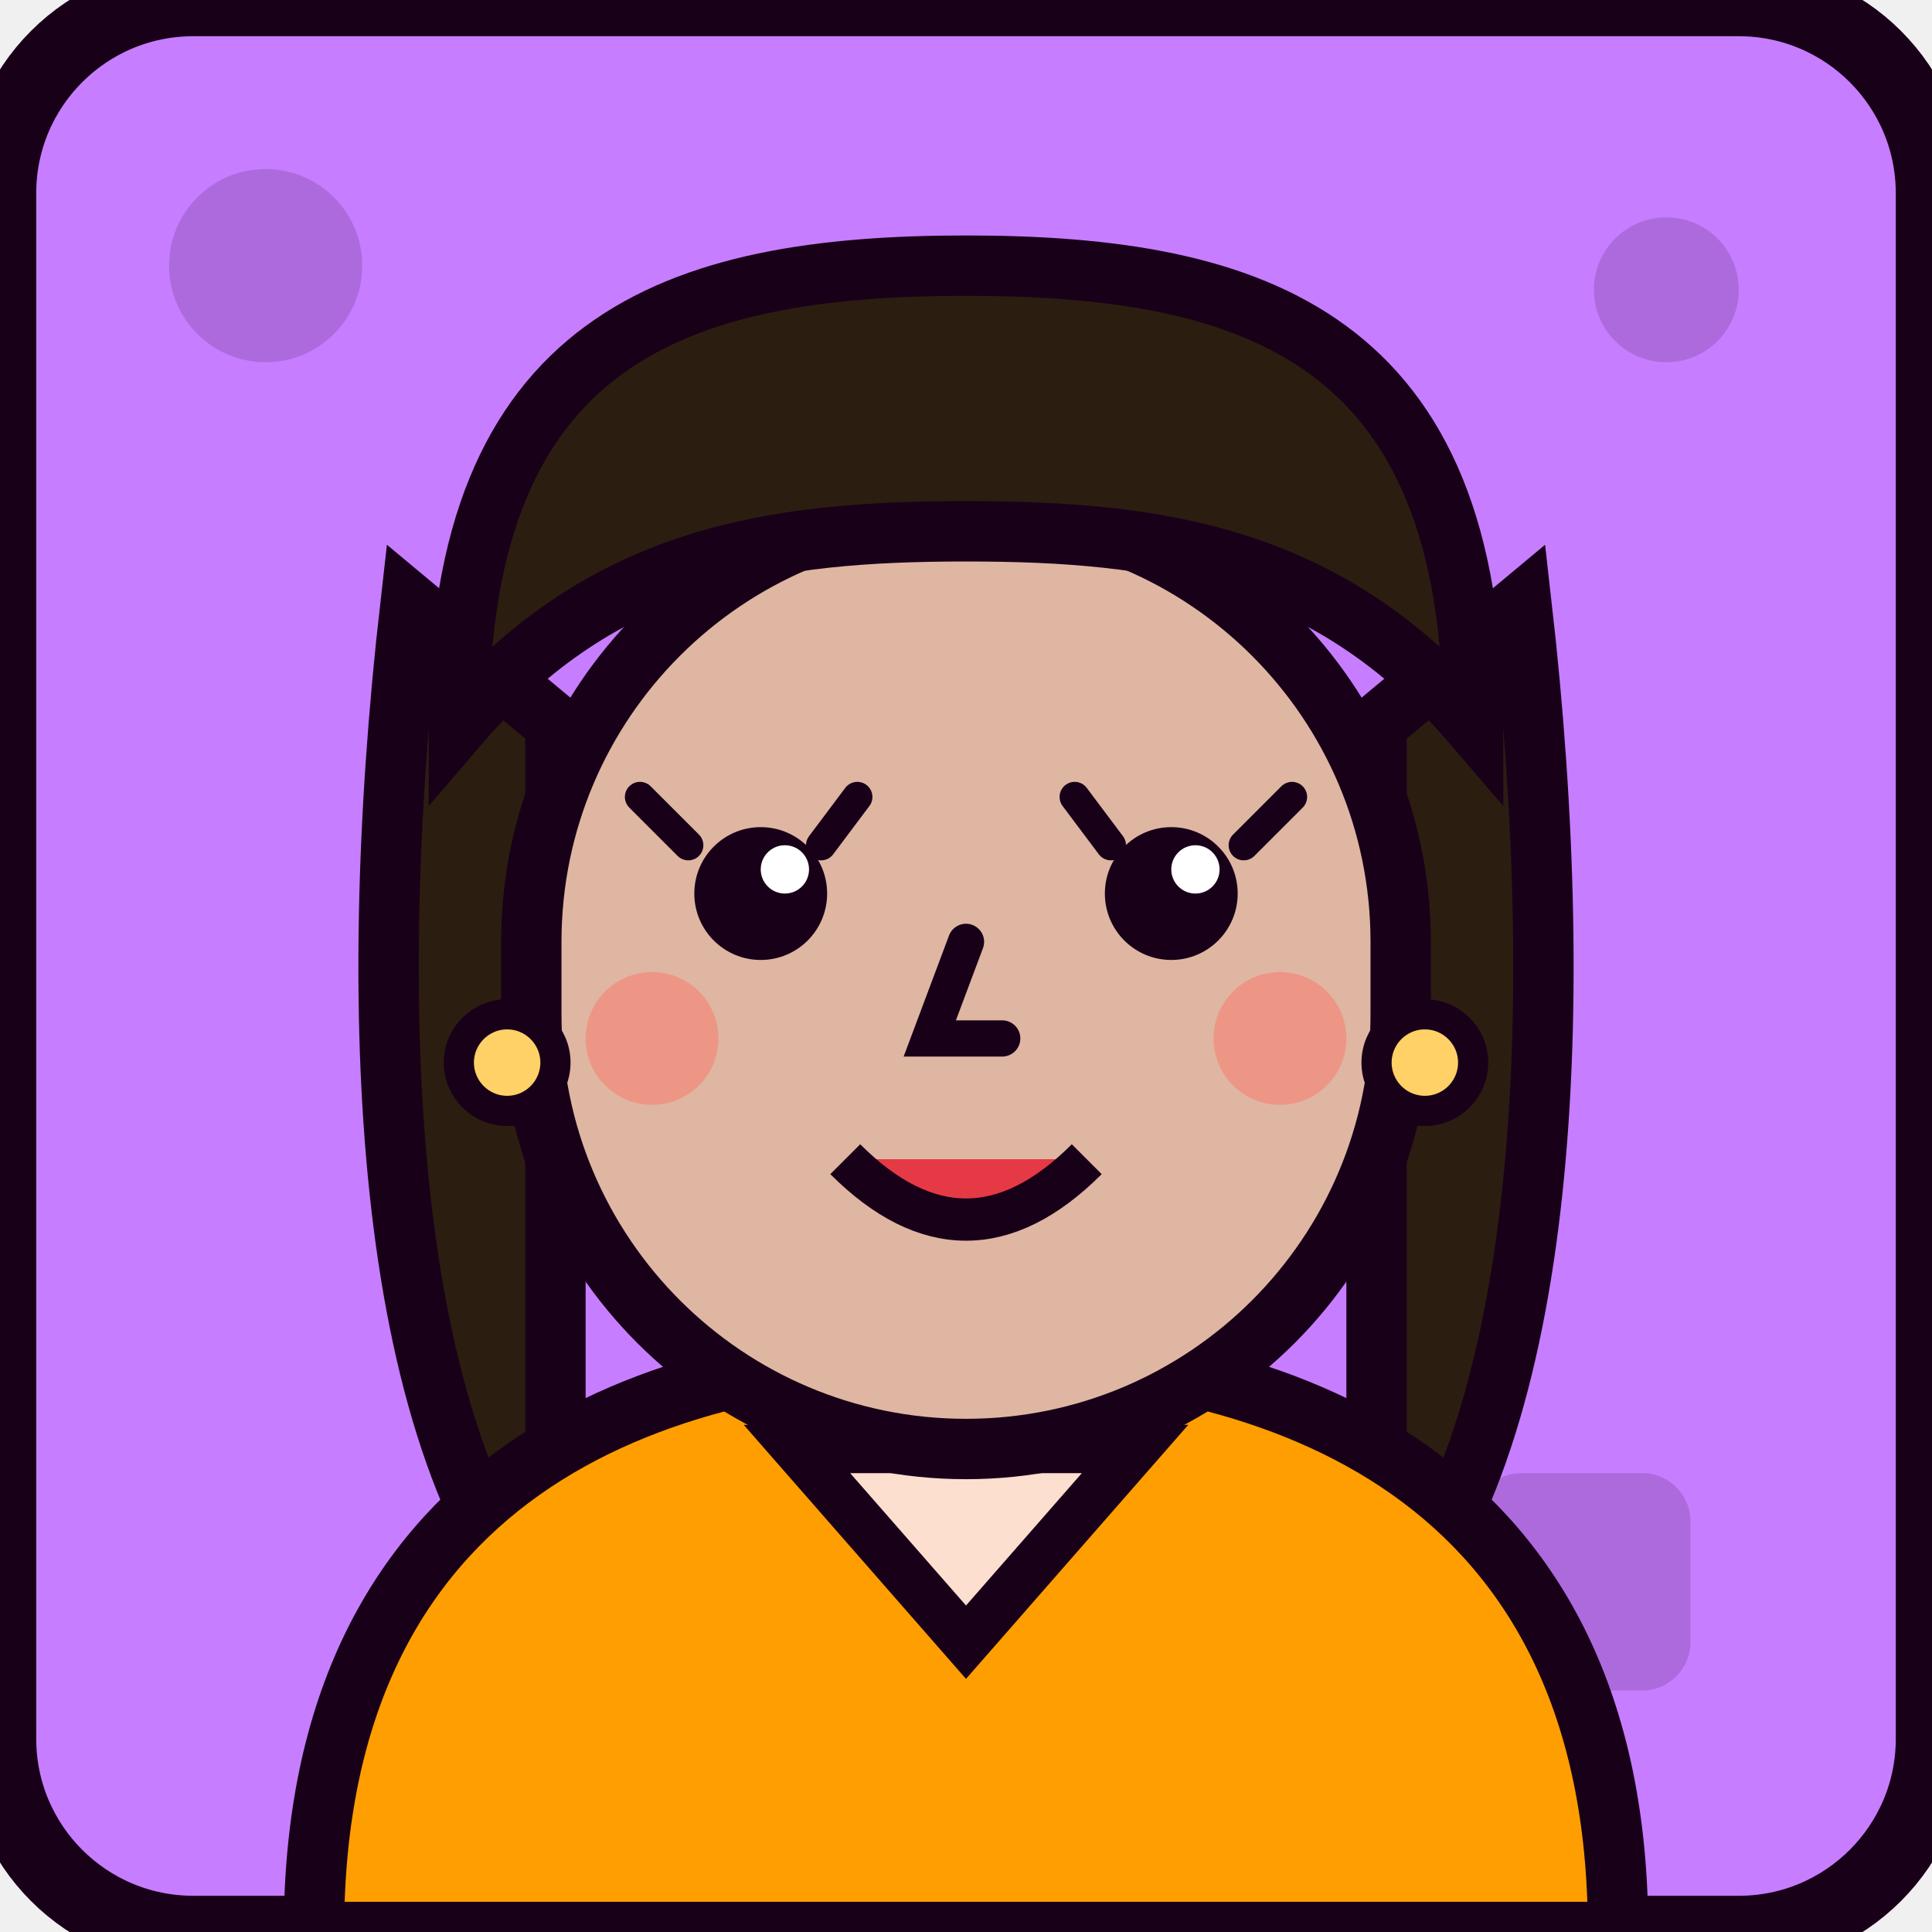
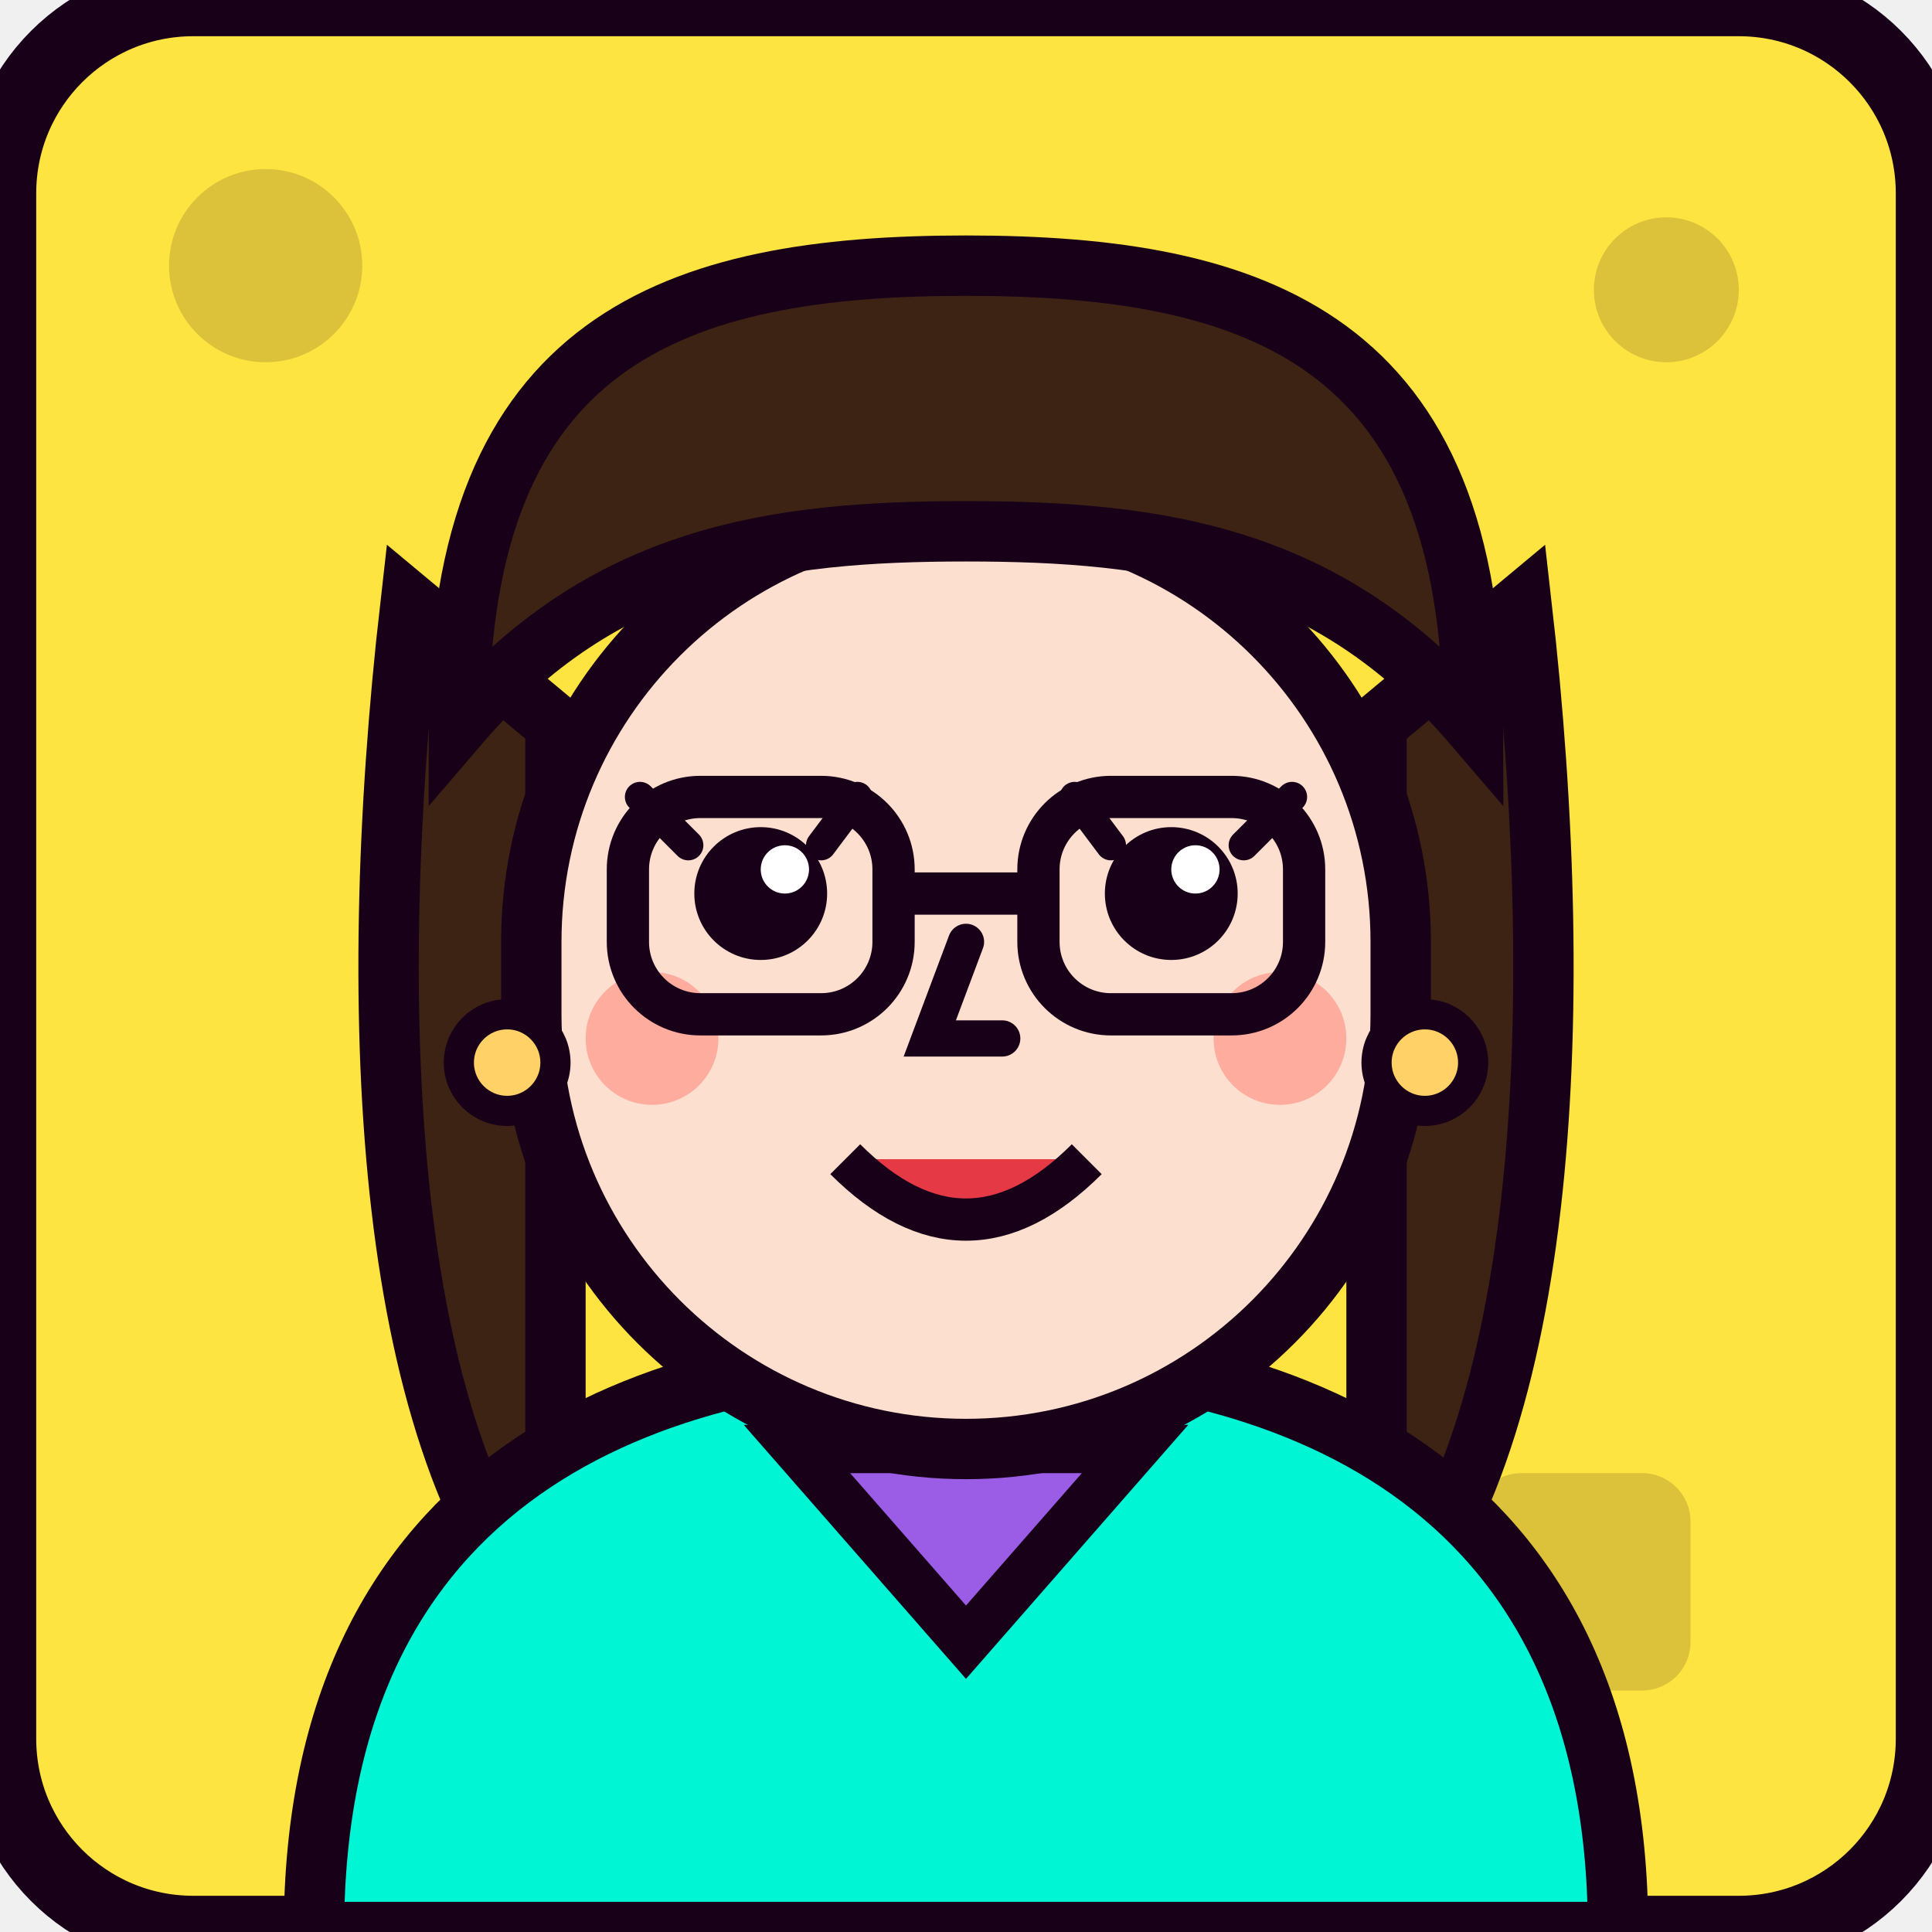
<svg xmlns="http://www.w3.org/2000/svg" viewBox="0 0 160 160" width="100%" height="100%">
-   <rect x="0" y="0" width="160" height="160" rx="16" fill="#C77DFF" stroke="#190019" stroke-width="6" />
+   <rect x="0" y="0" width="160" height="160" rx="16" fill="#FEE440" stroke="#190019" stroke-width="6" />
  <circle cx="22" cy="22" r="8" fill="#190019" opacity="0.15" />
  <circle cx="138" cy="24" r="6" fill="#190019" opacity="0.15" />
  <rect x="122" y="122" width="18" height="18" rx="4" fill="#190019" opacity="0.15" />
-   <path d="M 34 50 C 30 85, 32 120, 46 135 C 46 100, 46 70, 46 60 Z" fill="#2C1D11" stroke="#190019" stroke-width="5" />
-   <path d="M 126 50 C 130 85, 128 120, 114 135 C 114 100, 114 70, 114 60 Z" fill="#2C1D11" stroke="#190019" stroke-width="5" />
-   <path d="M 26 160 C 26 122, 54 112, 80 112 C 106 112, 134 122, 134 160 Z" fill="#FF9E00" stroke="#190019" stroke-width="5" />
-   <path d="M 66 120 L 80 136 L 94 120 Z" fill="#FDDFD0" stroke="#190019" stroke-width="4" />
-   <rect x="44" y="42" width="72" height="78" rx="36" fill="#DFB6A2" stroke="#190019" stroke-width="5" />
+   <path d="M 34 50 C 30 85, 32 120, 46 135 C 46 100, 46 70, 46 60 Z" fill="#3D2314" stroke="#190019" stroke-width="5" />
+   <path d="M 126 50 C 130 85, 128 120, 114 135 C 114 100, 114 70, 114 60 Z" fill="#3D2314" stroke="#190019" stroke-width="5" />
+   <path d="M 26 160 C 26 122, 54 112, 80 112 C 106 112, 134 122, 134 160 Z" fill="#00F5D4" stroke="#190019" stroke-width="5" />
+   <path d="M 66 120 L 80 136 L 94 120 Z" fill="#9B5DE5" stroke="#190019" stroke-width="4" />
+   <rect x="44" y="42" width="72" height="78" rx="36" fill="#FDDFD0" stroke="#190019" stroke-width="5" />
  <circle cx="54" cy="86" r="5.5" fill="#FF6F61" opacity="0.45" />
  <circle cx="106" cy="86" r="5.5" fill="#FF6F61" opacity="0.45" />
  <path d="M 80 78 L 77 86 L 83 86" fill="none" stroke="#190019" stroke-width="3" stroke-linecap="round" />
  <path d="M 70 96 Q 80 106 90 96" fill="#E63946" stroke="#190019" stroke-width="3.5" />
  <circle cx="63" cy="74" r="5.5" fill="#190019" />
  <circle cx="97" cy="74" r="5.5" fill="#190019" />
  <circle cx="65" cy="72" r="2" fill="#FFFFFF" />
  <circle cx="99" cy="72" r="2" fill="#FFFFFF" />
  <path d="M 57 70 L 53 66 M 68 70 L 71 66 M 92 70 L 89 66 M 103 70 L 107 66" stroke="#190019" stroke-width="2.5" stroke-linecap="round" />
-   <path d="M 38 60 C 38 28, 56 22, 80 22 C 104 22, 122 28, 122 60 C 110 46, 96 44, 80 44 C 64 44, 50 46, 38 60 Z" fill="#2C1D11" stroke="#190019" stroke-width="5" />
+   <path d="M 38 60 C 38 28, 56 22, 80 22 C 104 22, 122 28, 122 60 C 110 46, 96 44, 80 44 C 64 44, 50 46, 38 60 Z" fill="#3D2314" stroke="#190019" stroke-width="5" />
+   <rect x="52" y="66" width="22" height="18" rx="6" fill="none" stroke="#190019" stroke-width="3.5" />
+   <rect x="86" y="66" width="22" height="18" rx="6" fill="none" stroke="#190019" stroke-width="3.5" />
+   <line x1="74" y1="74" x2="86" y2="74" stroke="#190019" stroke-width="3.5" />
  <circle cx="42" cy="88" r="4" fill="#FFD166" stroke="#190019" stroke-width="2.5" />
  <circle cx="118" cy="88" r="4" fill="#FFD166" stroke="#190019" stroke-width="2.5" />
</svg>
